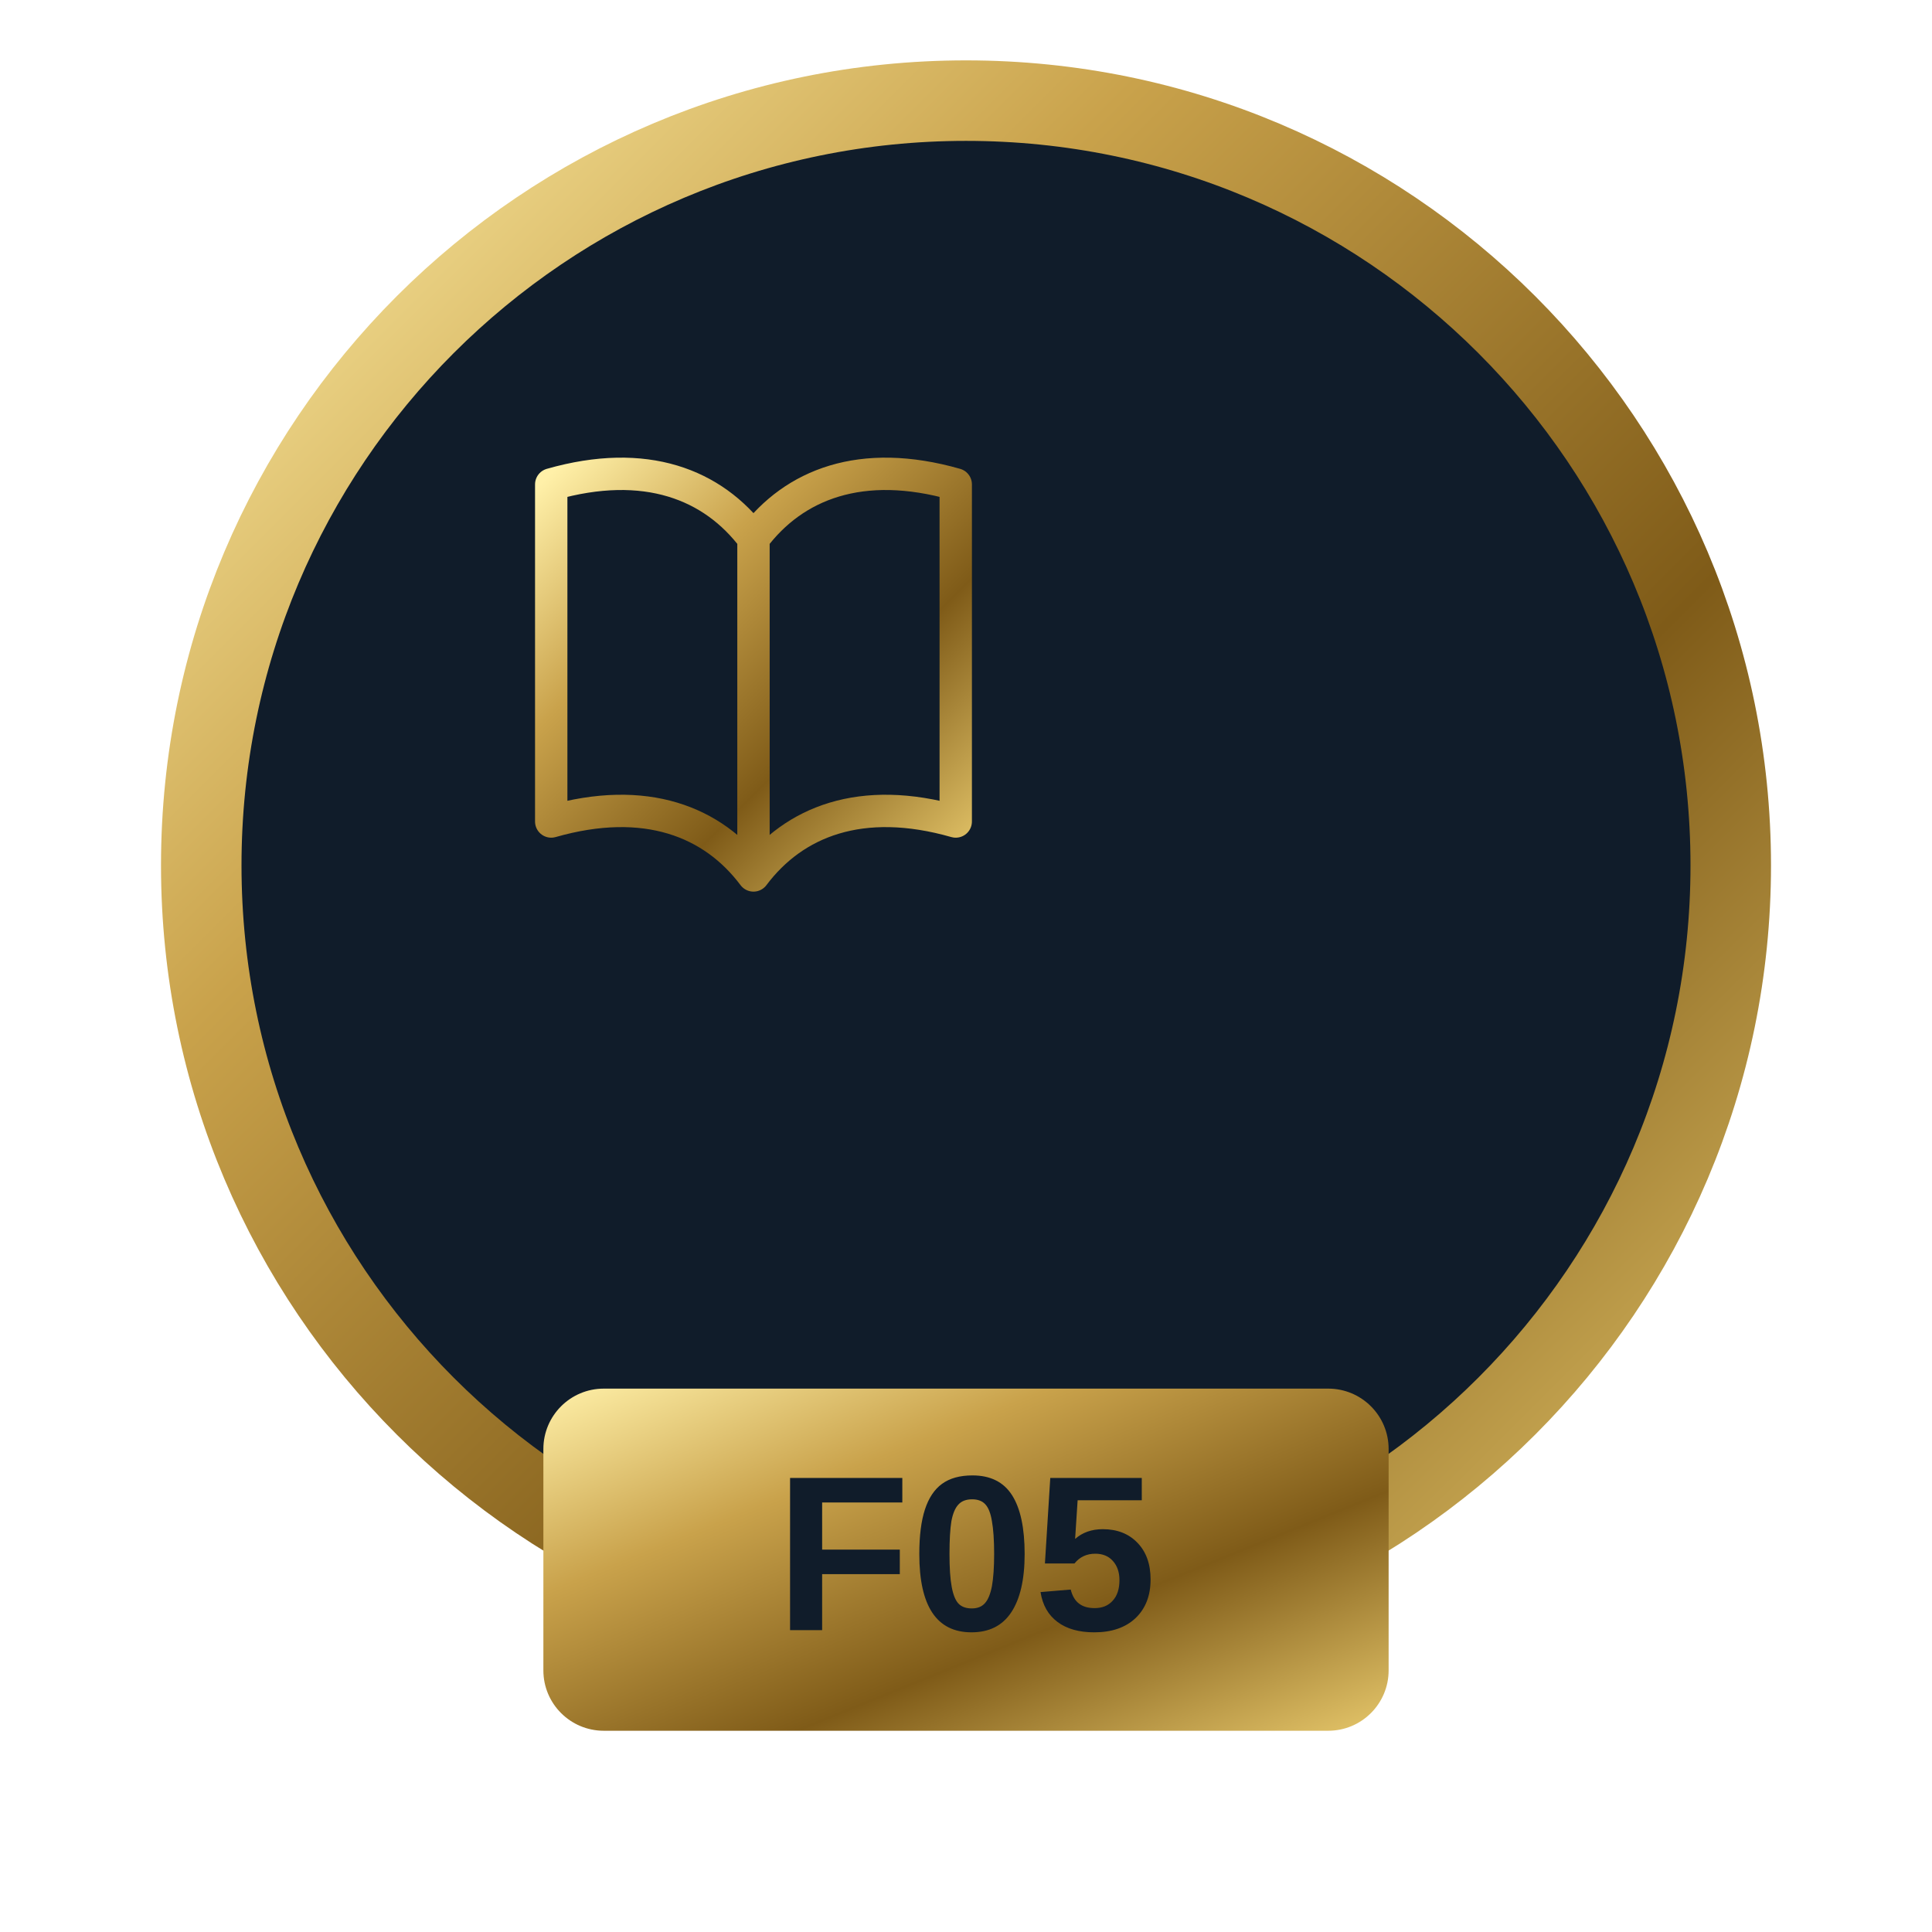
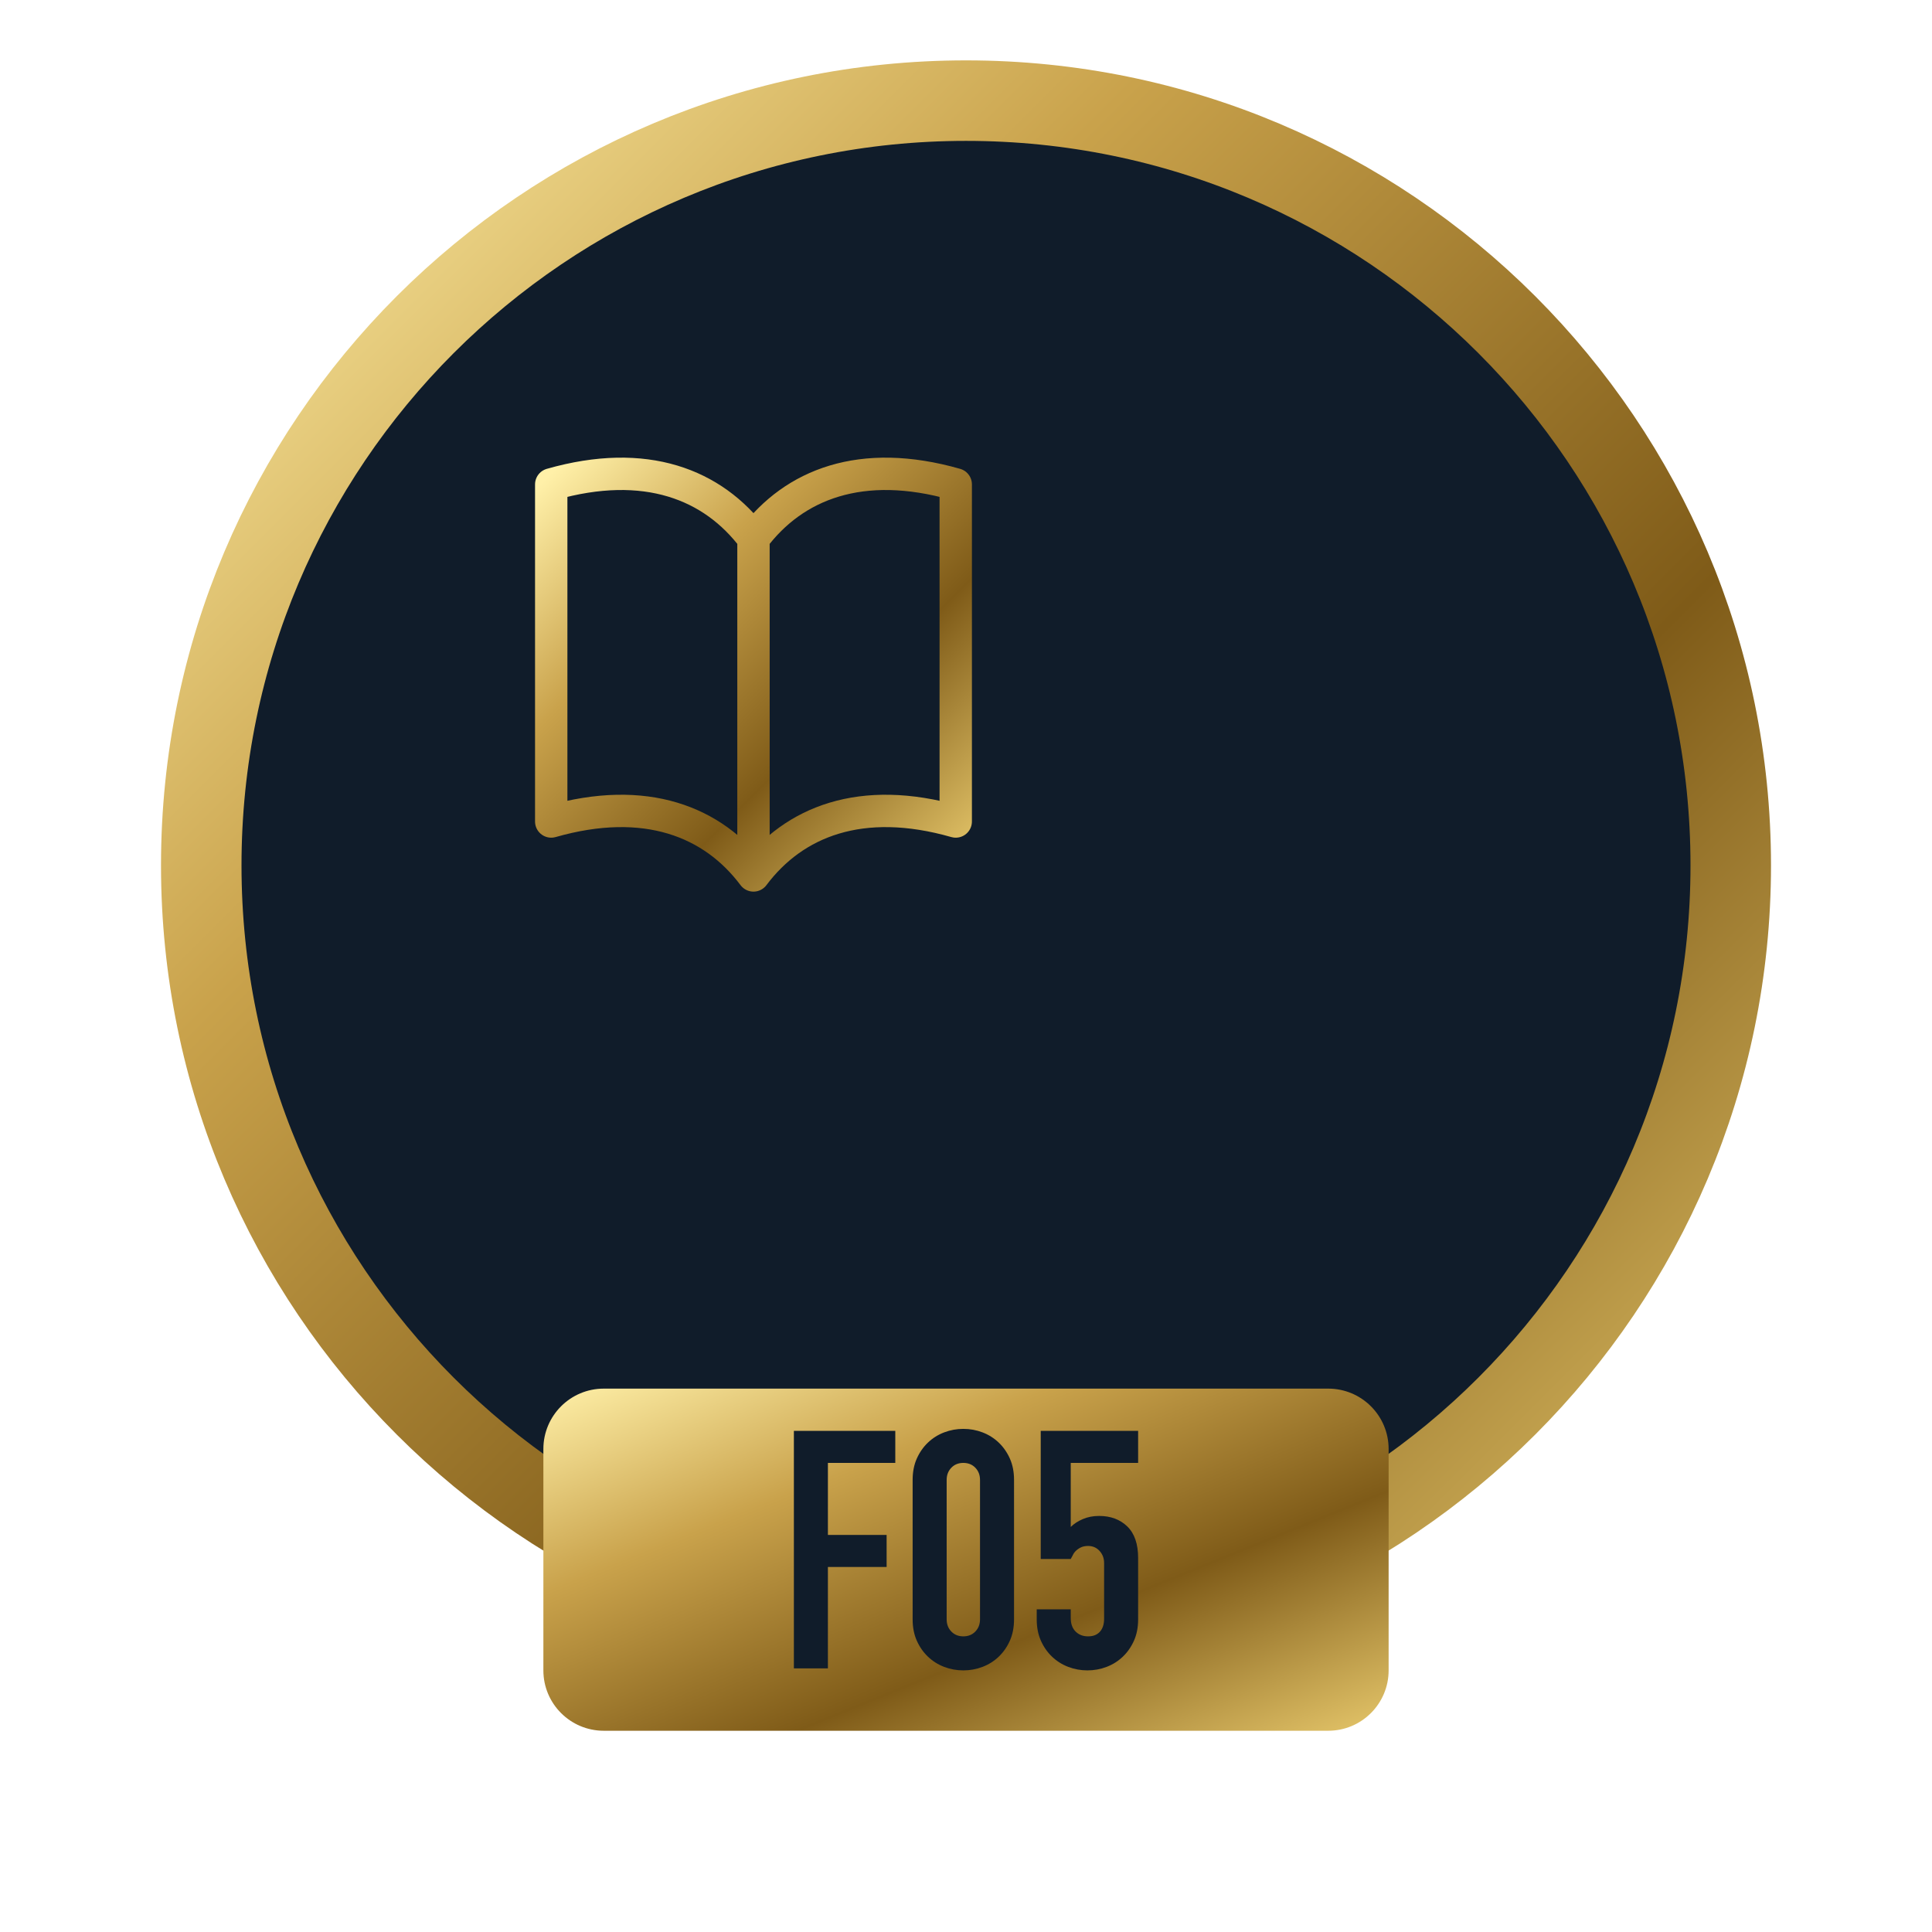
<svg xmlns="http://www.w3.org/2000/svg" viewBox="0 0 96 96" role="img">
  <defs>
-     <linearGradient id="brass" x1="0" y1="0" x2="1" y2="1">
+     <linearGradient id="franchise-f05-brass" x1="0" y1="0" x2="1" y2="1">
      <stop stop-color="#fff0a8" />
      <stop offset=".3" stop-color="#c9a24b" />
      <stop offset=".65" stop-color="#7f5b18" />
      <stop offset="1" stop-color="#e5c66a" />
    </linearGradient>
-     <filter id="shadow">
-       <feDropShadow dx="0" dy="2" stdDeviation="2" flood-opacity=".55" />
-     </filter>
  </defs>
-   <circle cx="48" cy="43" r="38" fill="#101c2a" stroke="url(#brass)" stroke-width="4" />
+   <circle cx="48" cy="43" r="38" fill="#101c2a" stroke="url(#franchise-f05-brass)" stroke-width="4" />
  <g transform="translate(16 10) scale(.67)">
-     <path fill="none" stroke="url(#brass)" stroke-width="2.4" stroke-linecap="round" stroke-linejoin="round" d="M17 21c7-2 12 0 15 4 3-4 8-6 15-4v25c-7-2-12 0-15 4-3-4-8-6-15-4zM32 25v25" />
+     <path fill="none" stroke="url(#franchise-f05-brass)" stroke-width="2.4" stroke-linecap="round" stroke-linejoin="round" d="M17 21c7-2 12 0 15 4 3-4 8-6 15-4v25c-7-2-12 0-15 4-3-4-8-6-15-4zM32 25v25" />
  </g>
-   <rect x="27" y="69" width="42" height="17" rx="3" fill="url(#brass)" />
-   <text x="48" y="81" text-anchor="middle" fill="#101c2a" font-size="11" font-weight="700" font-family="Arial,sans-serif">F05</text>
+   <rect x="27" y="69" width="42" height="17" rx="3" fill="url(#franchise-f05-brass)" />
+   <path d="M4.8 0L4.8 71.2L35.2 71.2L35.2 61.6L15 61.6L15 40L32.6 40L32.6 30.4L15 30.4L15 0ZM40.4 56.5Q40.4 60.1 41.65 62.9Q42.9 65.7 45 67.7Q47.1 69.7 49.85 70.75Q52.6 71.8 55.6 71.8Q58.6 71.8 61.35 70.75Q64.1 69.7 66.2 67.7Q68.3 65.7 69.55 62.9Q70.8 60.1 70.8 56.5L70.8 14.7Q70.8 11.1 69.55 8.3Q68.3 5.5 66.2 3.5Q64.1 1.5 61.35 0.45Q58.6 -0.6 55.6 -0.6Q52.6 -0.6 49.85 0.45Q47.1 1.5 45 3.5Q42.9 5.5 41.65 8.3Q40.4 11.1 40.4 14.7ZM50.6 14.7Q50.6 12.5 52 11.05Q53.4 9.6 55.6 9.6Q57.8 9.6 59.2 11.05Q60.6 12.5 60.6 14.7L60.6 56.5Q60.6 58.7 59.2 60.15Q57.8 61.6 55.6 61.6Q53.4 61.6 52 60.15Q50.6 58.7 50.6 56.5ZM108 71.2L108 61.6L87.8 61.6L87.8 42.4Q89.2 43.8 91.4 44.75Q93.6 45.7 96.3 45.7Q101.5 45.7 104.75 42.55Q108 39.4 108 33.1L108 14.7Q108 11.1 106.75 8.3Q105.5 5.5 103.4 3.5Q101.3 1.5 98.55 0.45Q95.8 -0.6 92.8 -0.6Q89.8 -0.6 87.05 0.45Q84.3 1.5 82.2 3.5Q80.1 5.5 78.85 8.3Q77.6 11.1 77.6 14.7L77.6 17.7L87.8 17.7L87.8 15.1Q87.8 12.5 89.25 11.05Q90.7 9.6 93 9.6Q95.3 9.6 96.55 11Q97.8 12.4 97.8 14.9L97.8 31.6Q97.8 33.7 96.45 35.2Q95.1 36.7 93 36.7Q91.7 36.7 90.8 36.25Q89.9 35.8 89.3 35.2Q88.7 34.6 88.4 33.9Q87.9 33 87.8 32.8L78.8 32.8L78.8 71.2Z" transform="translate(38.652 82.901) scale(0.16575 -0.16575)" fill="#101c2a" />
</svg>
